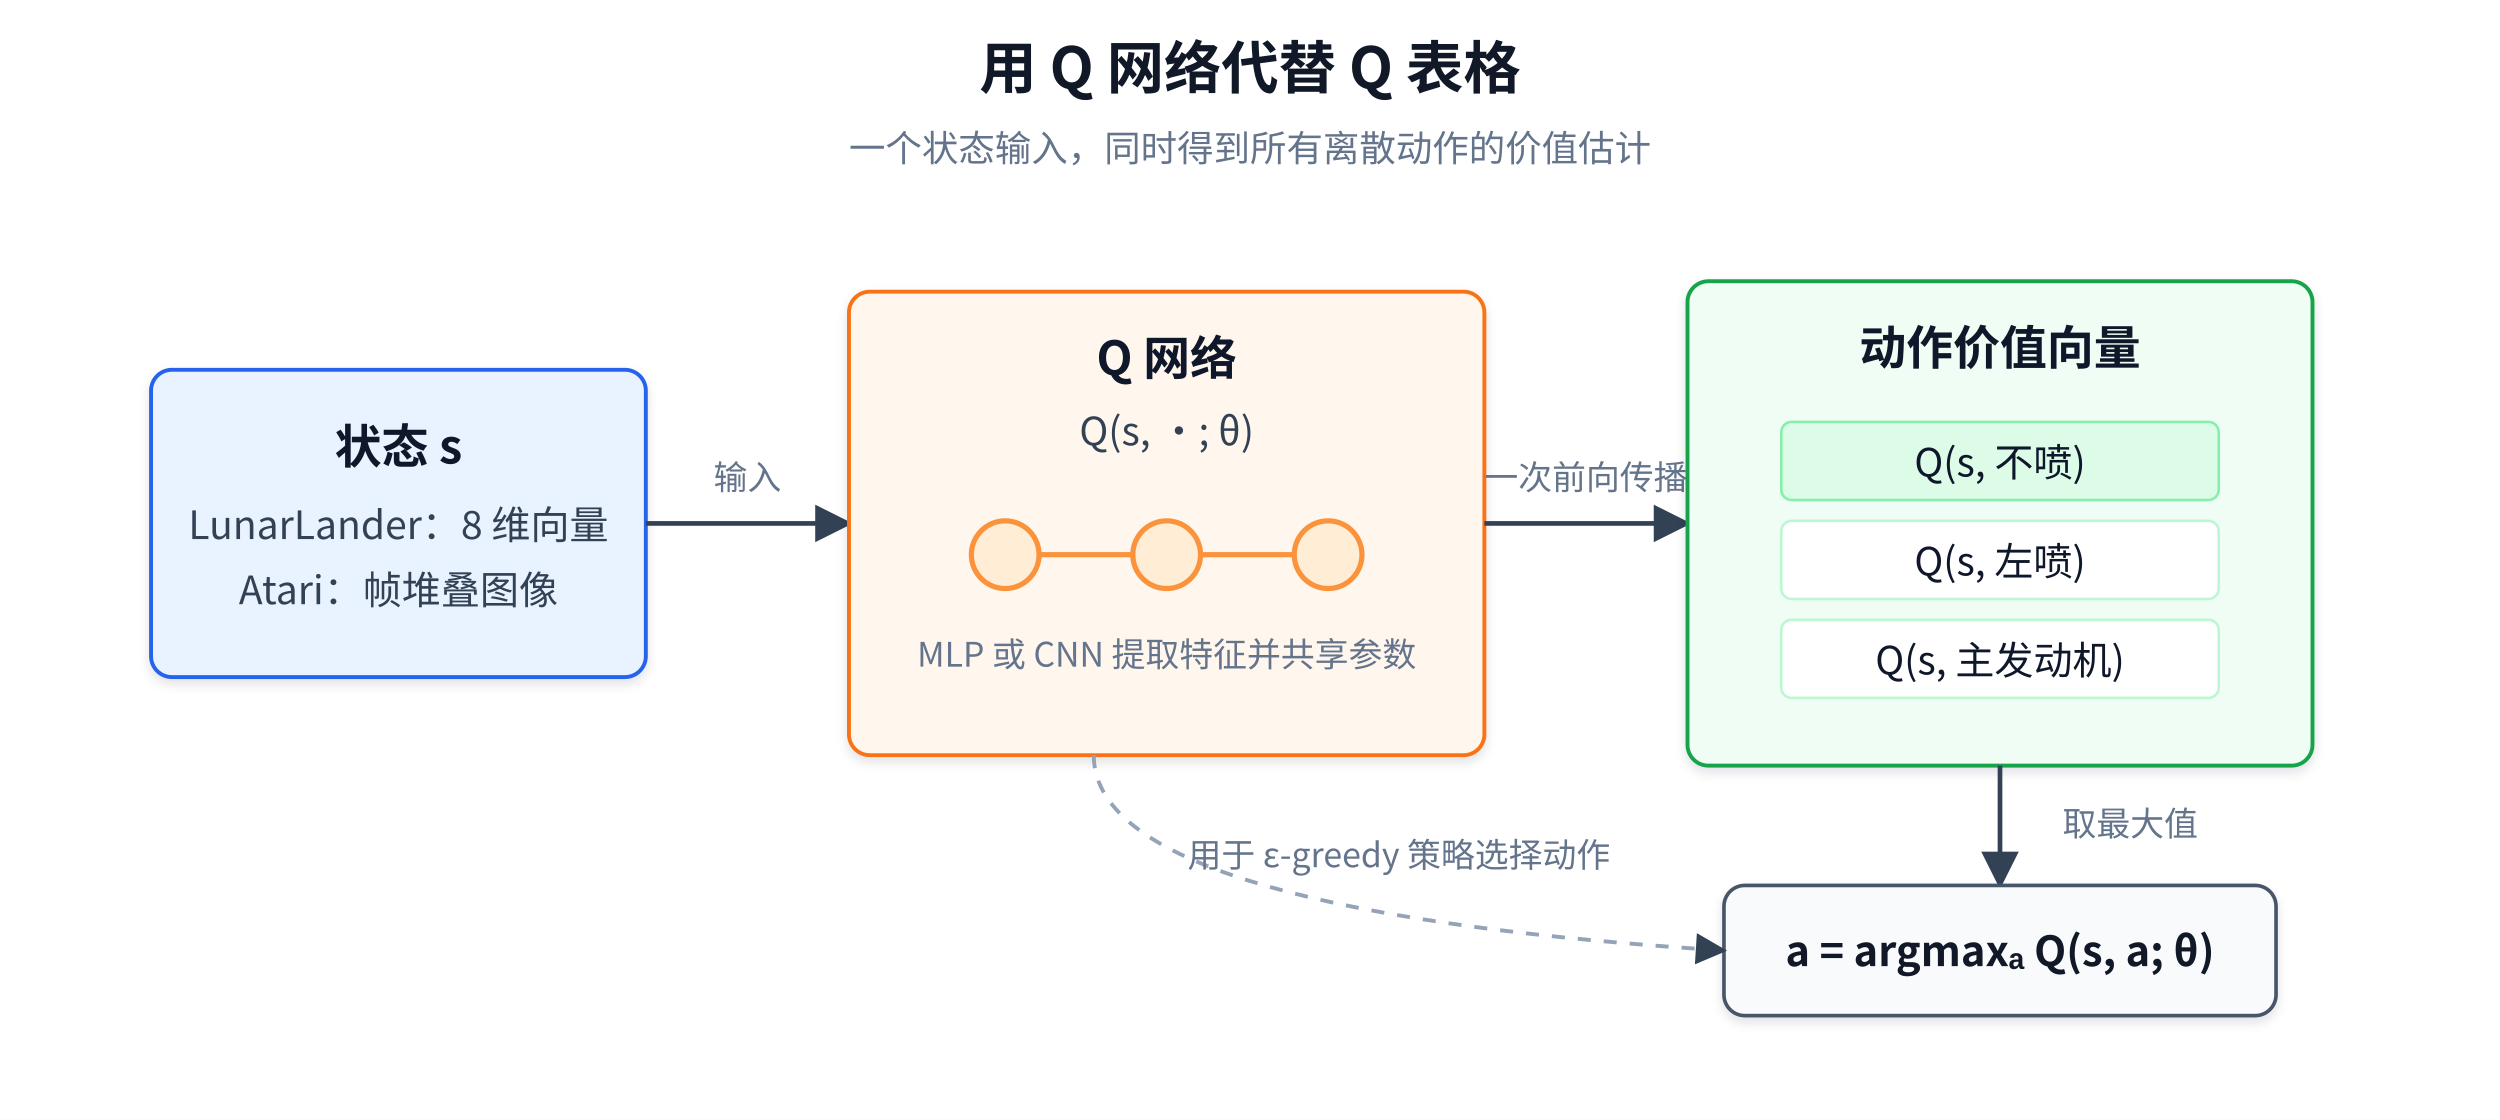
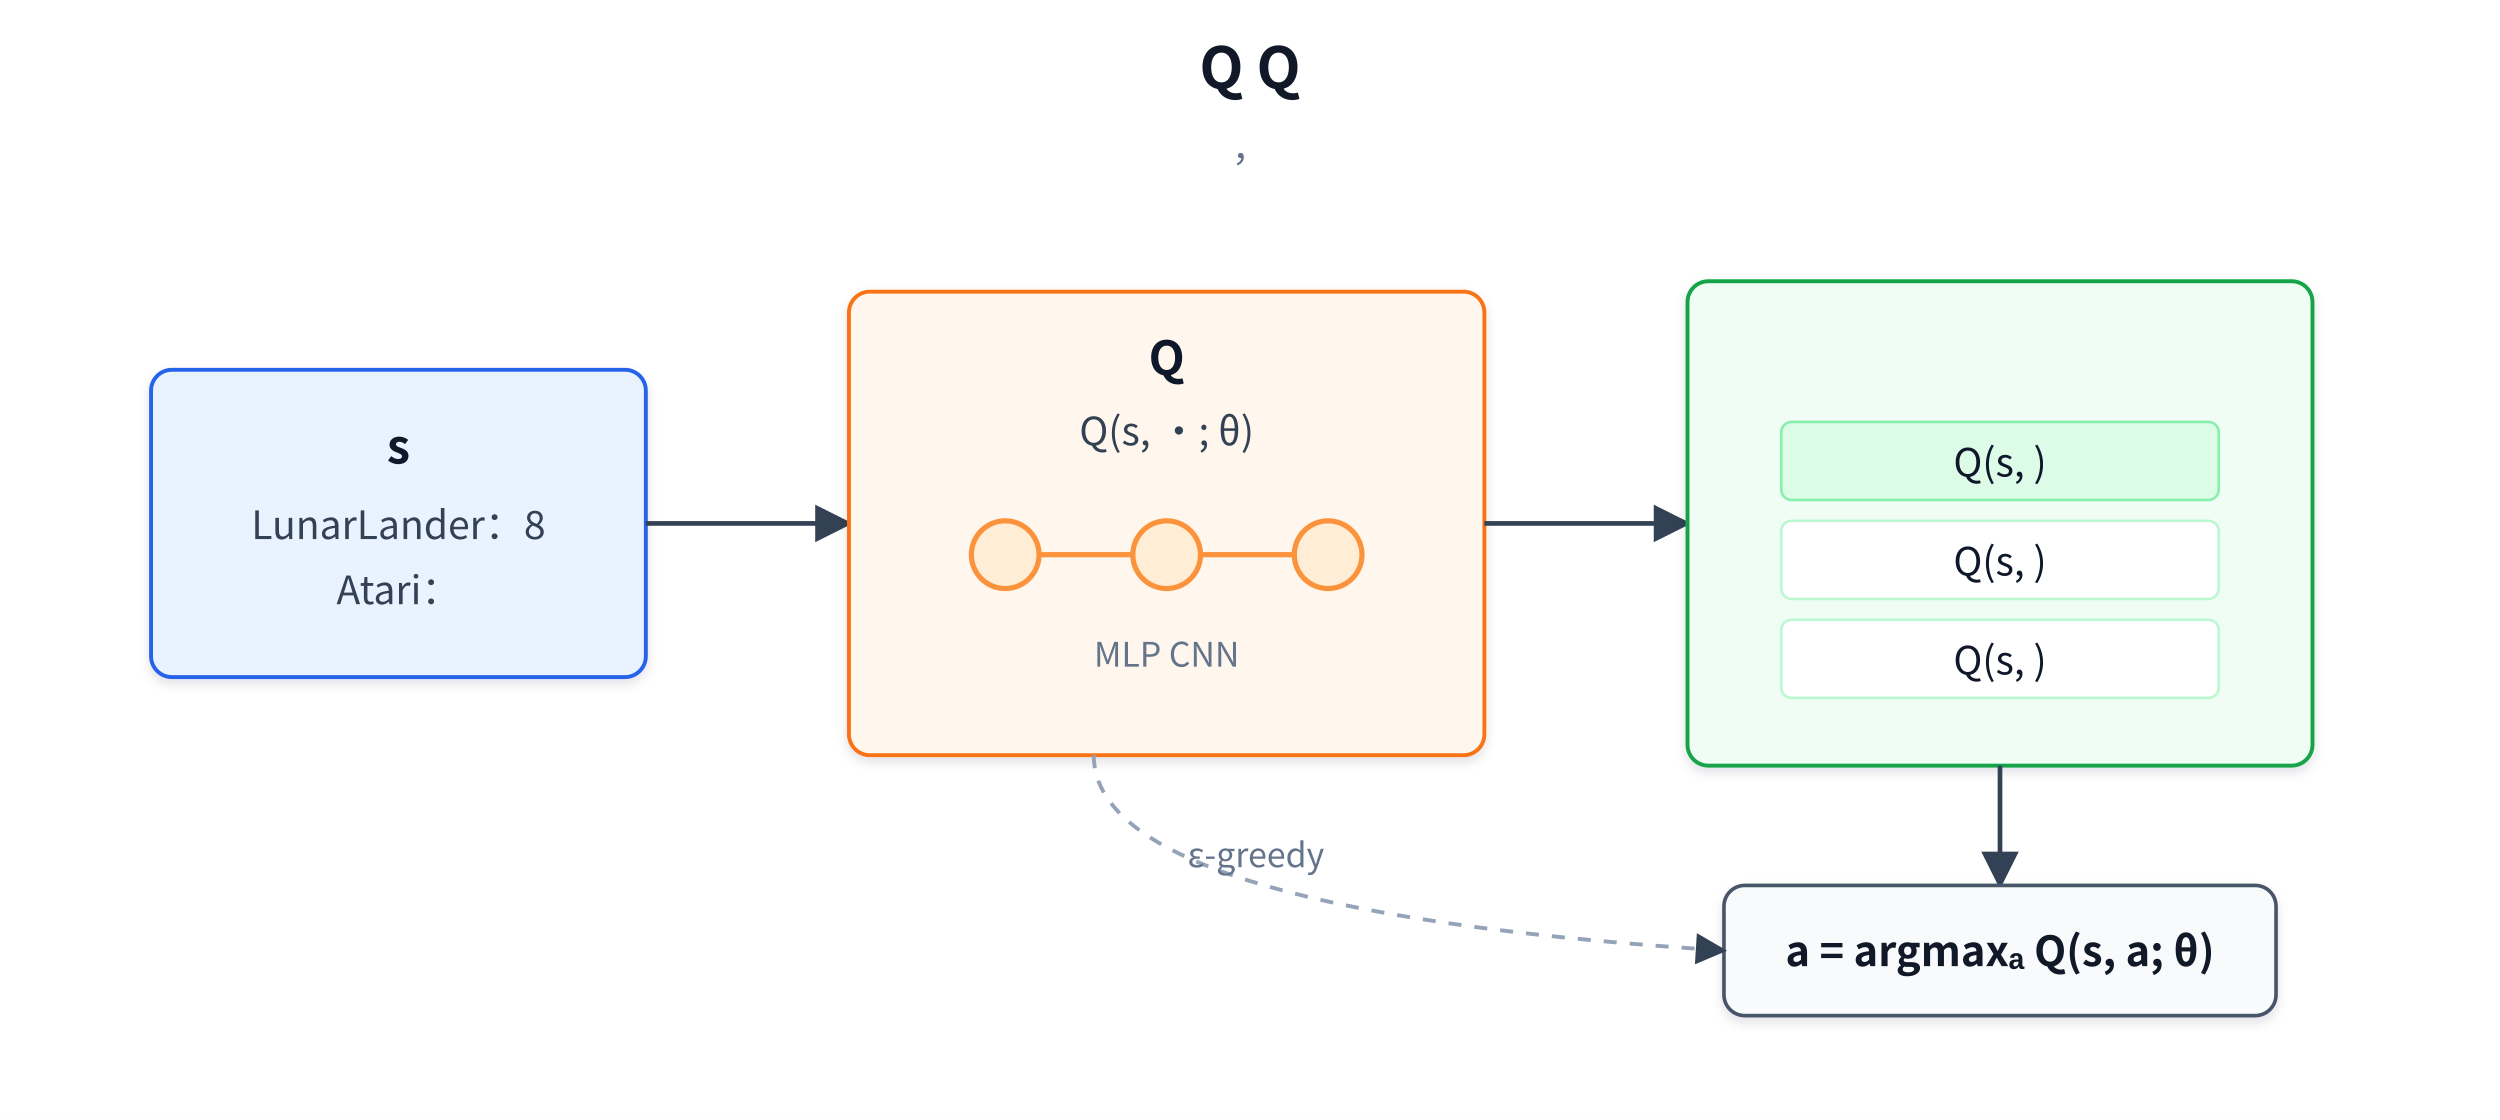
<svg xmlns="http://www.w3.org/2000/svg" width="960" height="430" viewBox="0 0 960 430" role="img" aria-labelledby="title desc">
  <defs>
    <marker id="arrow" viewBox="0 0 10 10" refX="9" refY="5" markerWidth="8" markerHeight="8" orient="auto-start-reverse">
      <path d="M 0 0 L 10 5 L 0 10 z" fill="#334155" />
    </marker>
    <filter id="shadow" x="-10%" y="-10%" width="120%" height="130%">
      <feDropShadow dx="0" dy="2" stdDeviation="2" flood-color="#0f172a" flood-opacity="0.12" />
    </filter>
  </defs>
  <rect x="0" y="0" width="960" height="430" fill="#ffffff" />
-   <text x="480" y="34" text-anchor="middle" font-family="Noto Sans CJK SC, PingFang SC, Arial, sans-serif" font-size="22" font-weight="700" fill="#111827">用 Q 网络代替 Q 表格</text>
-   <text x="480" y="62" text-anchor="middle" font-family="Noto Sans CJK SC, PingFang SC, Arial, sans-serif" font-size="14" fill="#64748b">一个状态输入，同时得到所有离散动作的价值估计</text>
+   <text x="480" y="34" text-anchor="middle" font-family="Noto Sans CJK SC, PingFang SC, Arial, sans-serif" font-size="22" font-weight="700" fill="#111827"> Q  Q </text>
+   <text x="480" y="62" text-anchor="middle" font-family="Noto Sans CJK SC, PingFang SC, Arial, sans-serif" font-size="14" fill="#64748b">，</text>
  <g filter="url(#shadow)">
    <rect x="58" y="142" width="190" height="118" rx="8" fill="#e8f3ff" stroke="#2563eb" stroke-width="1.5" />
  </g>
-   <text x="153" y="178" text-anchor="middle" font-family="Noto Sans CJK SC, PingFang SC, Arial, sans-serif" font-size="18" font-weight="700" fill="#0f172a">状态 s</text>
-   <text x="153" y="207" text-anchor="middle" font-family="Noto Sans CJK SC, PingFang SC, Arial, sans-serif" font-size="15" fill="#334155">LunarLander：8 维向量</text>
-   <text x="153" y="232" text-anchor="middle" font-family="Noto Sans CJK SC, PingFang SC, Arial, sans-serif" font-size="15" fill="#334155">Atari：帧堆叠图像</text>
+   <text x="153" y="178" text-anchor="middle" font-family="Noto Sans CJK SC, PingFang SC, Arial, sans-serif" font-size="18" font-weight="700" fill="#0f172a"> s</text>
+   <text x="153" y="207" text-anchor="middle" font-family="Noto Sans CJK SC, PingFang SC, Arial, sans-serif" font-size="15" fill="#334155">LunarLander：8 </text>
+   <text x="153" y="232" text-anchor="middle" font-family="Noto Sans CJK SC, PingFang SC, Arial, sans-serif" font-size="15" fill="#334155">Atari：</text>
  <line x1="248" y1="201" x2="326" y2="201" stroke="#334155" stroke-width="1.8" marker-end="url(#arrow)" />
-   <text x="287" y="188" text-anchor="middle" font-family="Noto Sans CJK SC, PingFang SC, Arial, sans-serif" font-size="13" fill="#64748b">输入</text>
+   <text x="287" y="188" text-anchor="middle" font-family="Noto Sans CJK SC, PingFang SC, Arial, sans-serif" font-size="13" fill="#64748b" />
  <g filter="url(#shadow)">
    <rect x="326" y="112" width="244" height="178" rx="8" fill="#fff7ed" stroke="#f97316" stroke-width="1.5" />
  </g>
-   <text x="448" y="144" text-anchor="middle" font-family="Noto Sans CJK SC, PingFang SC, Arial, sans-serif" font-size="18" font-weight="700" fill="#0f172a">Q 网络</text>
+   <text x="448" y="144" text-anchor="middle" font-family="Noto Sans CJK SC, PingFang SC, Arial, sans-serif" font-size="18" font-weight="700" fill="#0f172a">Q </text>
  <text x="448" y="171" text-anchor="middle" font-family="Noto Sans CJK SC, PingFang SC, Arial, sans-serif" font-size="15" fill="#334155">Q(s, ·; θ)</text>
  <g fill="none" stroke="#fb923c" stroke-width="2">
    <circle cx="386" cy="213" r="13" fill="#ffedd5" />
    <circle cx="448" cy="213" r="13" fill="#ffedd5" />
    <circle cx="510" cy="213" r="13" fill="#ffedd5" />
    <line x1="399" y1="213" x2="435" y2="213" />
    <line x1="461" y1="213" x2="497" y2="213" />
  </g>
-   <text x="448" y="256" text-anchor="middle" font-family="Noto Sans CJK SC, PingFang SC, Arial, sans-serif" font-size="13" fill="#64748b">MLP 或 CNN 提取特征并共享参数</text>
+   <text x="448" y="256" text-anchor="middle" font-family="Noto Sans CJK SC, PingFang SC, Arial, sans-serif" font-size="13" fill="#64748b">MLP  CNN </text>
  <line x1="570" y1="201" x2="648" y2="201" stroke="#334155" stroke-width="1.8" marker-end="url(#arrow)" />
-   <text x="609" y="188" text-anchor="middle" font-family="Noto Sans CJK SC, PingFang SC, Arial, sans-serif" font-size="13" fill="#64748b">一次前向传播</text>
+   <text x="609" y="188" text-anchor="middle" font-family="Noto Sans CJK SC, PingFang SC, Arial, sans-serif" font-size="13" fill="#64748b" />
  <g filter="url(#shadow)">
    <rect x="648" y="108" width="240" height="186" rx="8" fill="#f0fdf4" stroke="#16a34a" stroke-width="1.5" />
  </g>
-   <text x="768" y="140" text-anchor="middle" font-family="Noto Sans CJK SC, PingFang SC, Arial, sans-serif" font-size="18" font-weight="700" fill="#0f172a">动作价值向量</text>
+   <text x="768" y="140" text-anchor="middle" font-family="Noto Sans CJK SC, PingFang SC, Arial, sans-serif" font-size="18" font-weight="700" fill="#0f172a" />
  <g font-family="Noto Sans CJK SC, PingFang SC, Arial, sans-serif" font-size="15" fill="#0f172a">
    <rect x="684" y="162" width="168" height="30" rx="4" fill="#dcfce7" stroke="#86efac" />
-     <text x="768" y="183" text-anchor="middle">Q(s, 不喷)</text>
+     <text x="768" y="183" text-anchor="middle">Q(s, )</text>
    <rect x="684" y="200" width="168" height="30" rx="4" fill="#ffffff" stroke="#bbf7d0" />
-     <text x="768" y="221" text-anchor="middle">Q(s, 左喷)</text>
+     <text x="768" y="221" text-anchor="middle">Q(s, )</text>
    <rect x="684" y="238" width="168" height="30" rx="4" fill="#ffffff" stroke="#bbf7d0" />
-     <text x="768" y="259" text-anchor="middle">Q(s, 主发动机)</text>
+     <text x="768" y="259" text-anchor="middle">Q(s, )</text>
  </g>
  <line x1="768" y1="294" x2="768" y2="340" stroke="#334155" stroke-width="1.8" marker-end="url(#arrow)" />
-   <text x="792" y="321" font-family="Noto Sans CJK SC, PingFang SC, Arial, sans-serif" font-size="13" fill="#64748b">取最大值</text>
+   <text x="792" y="321" font-family="Noto Sans CJK SC, PingFang SC, Arial, sans-serif" font-size="13" fill="#64748b" />
  <g filter="url(#shadow)">
    <rect x="662" y="340" width="212" height="50" rx="8" fill="#f8fafc" stroke="#475569" stroke-width="1.4" />
  </g>
  <text x="768" y="371" text-anchor="middle" font-family="Noto Sans CJK SC, PingFang SC, Arial, sans-serif" font-size="16" font-weight="700" fill="#111827">a = argmaxₐ Q(s, a; θ)</text>
  <path d="M 420 290 C 420 334, 520 356, 662 365" fill="none" stroke="#94a3b8" stroke-width="1.5" stroke-dasharray="5 5" marker-end="url(#arrow)" />
-   <text x="456" y="333" font-family="Noto Sans CJK SC, PingFang SC, Arial, sans-serif" font-size="13" fill="#64748b">用于 ε-greedy 策略选择动作</text>
+   <text x="456" y="333" font-family="Noto Sans CJK SC, PingFang SC, Arial, sans-serif" font-size="13" fill="#64748b"> ε-greedy </text>
</svg>
